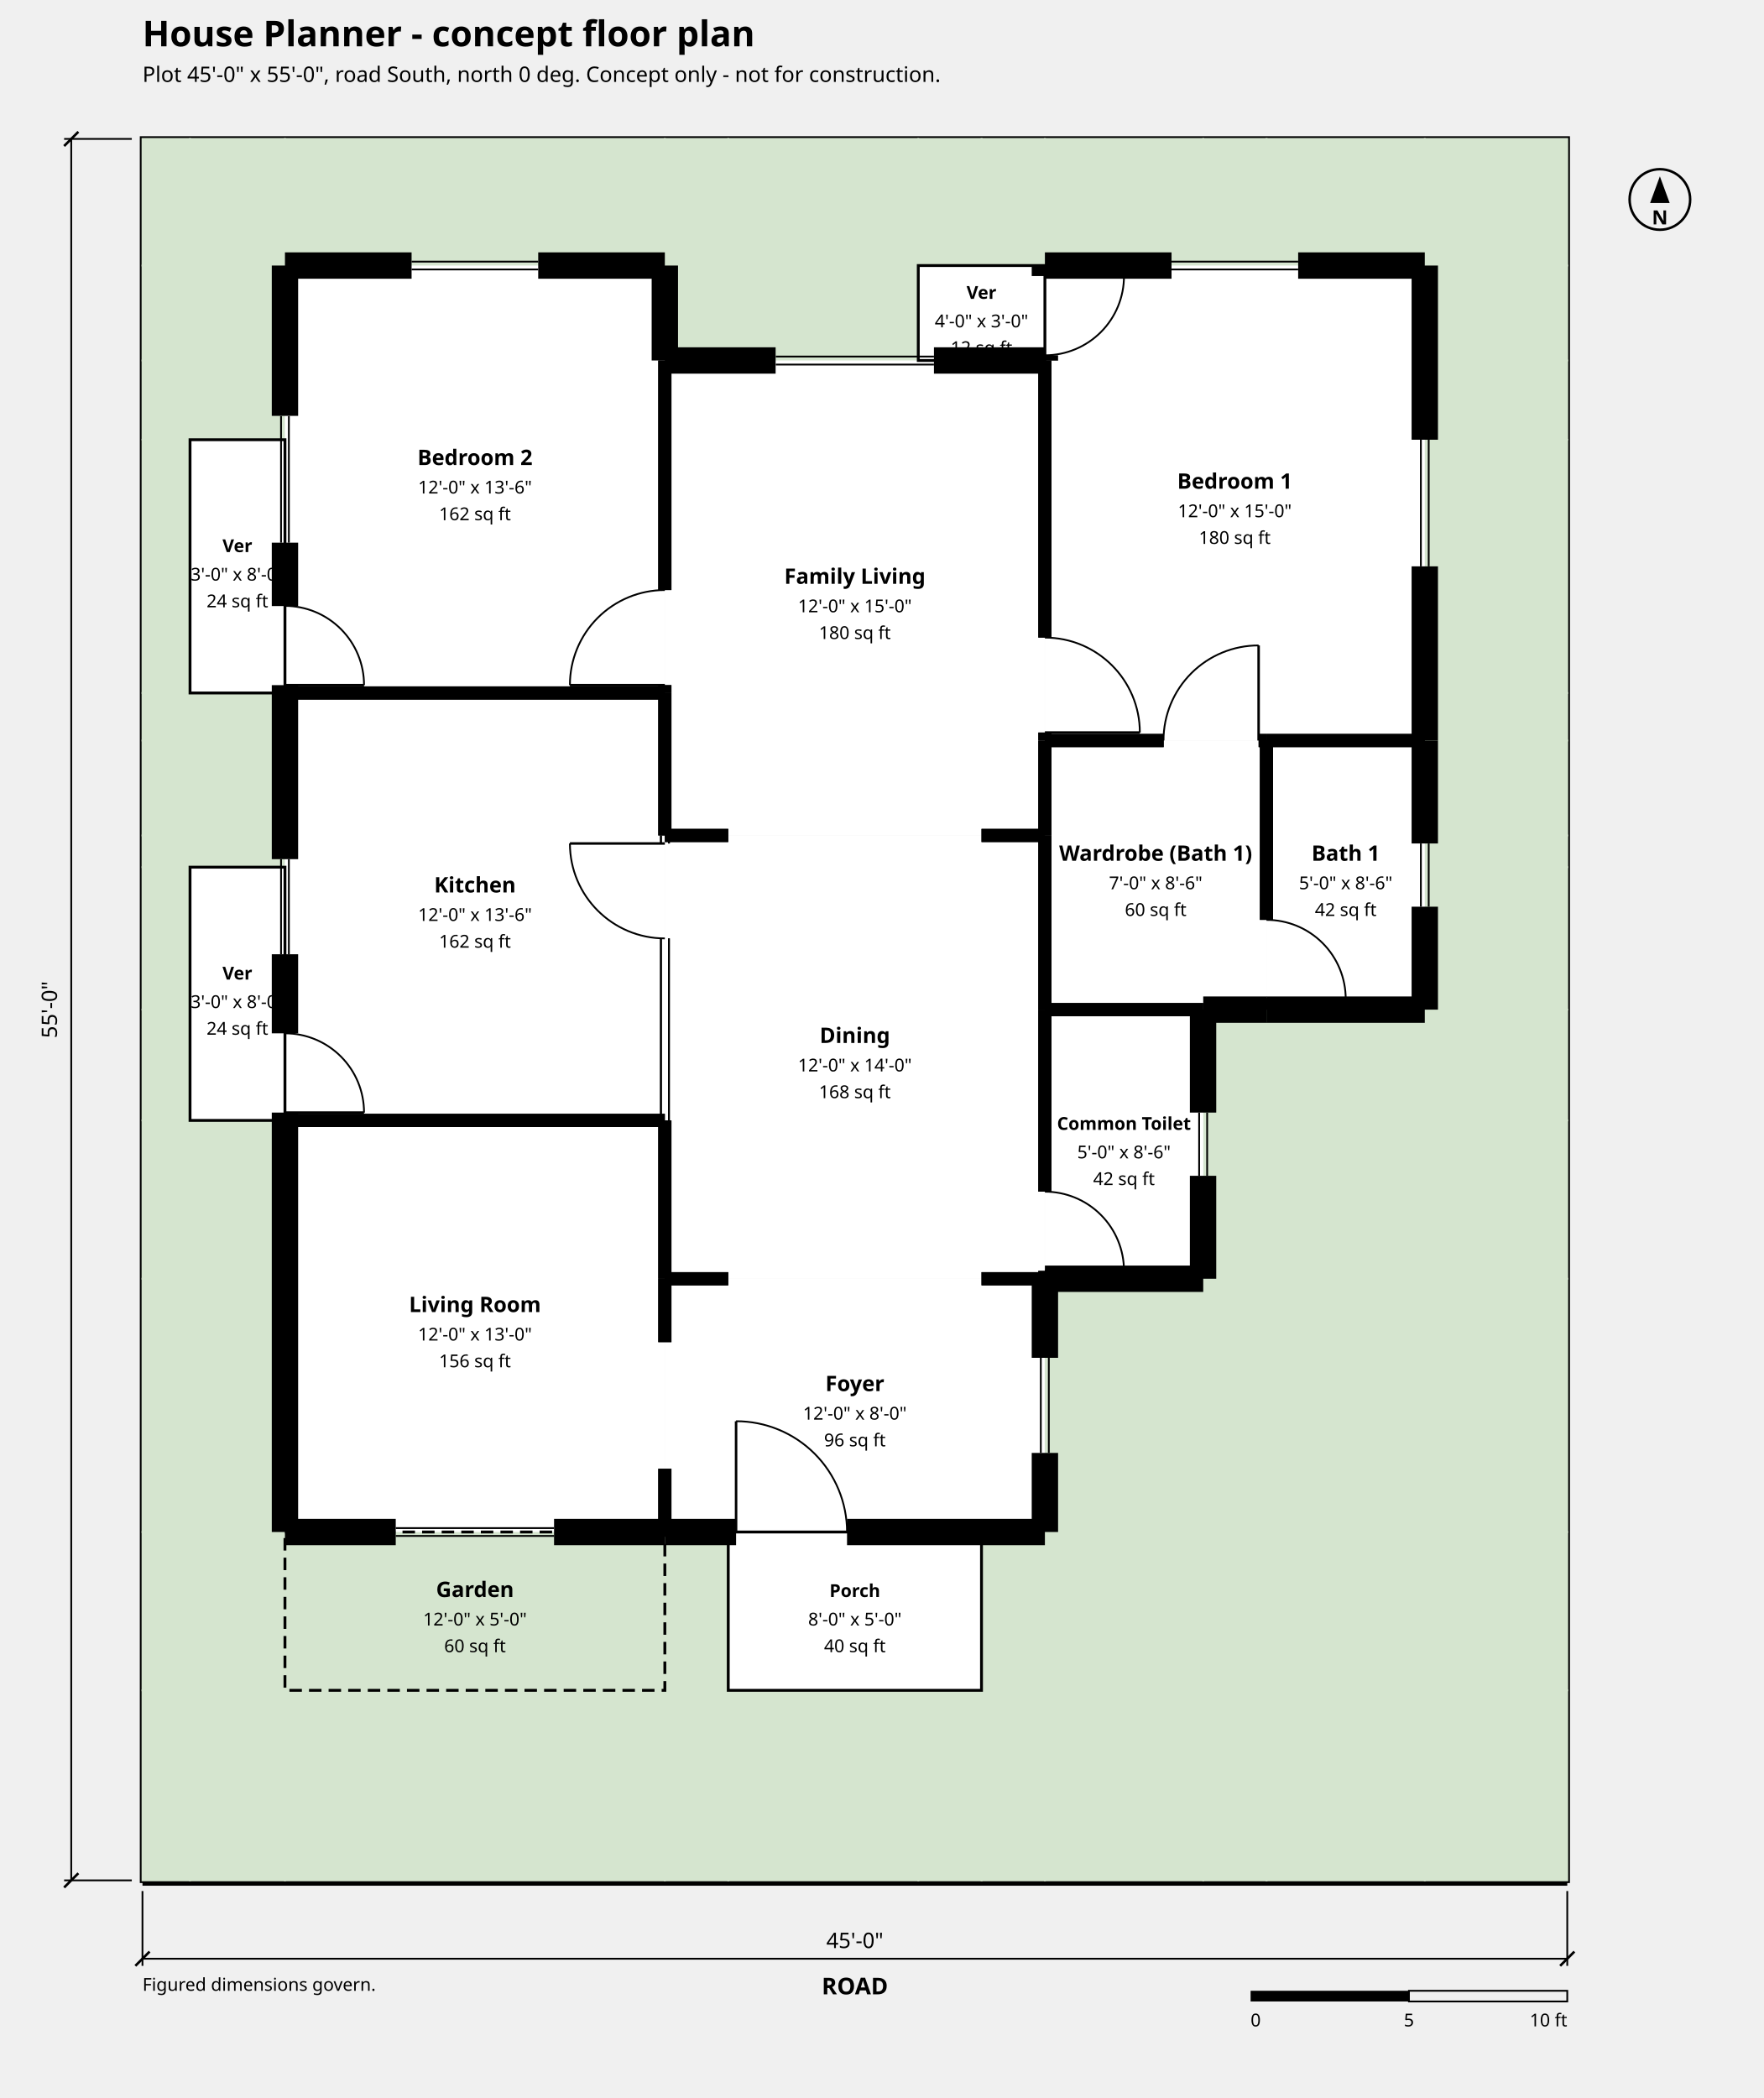
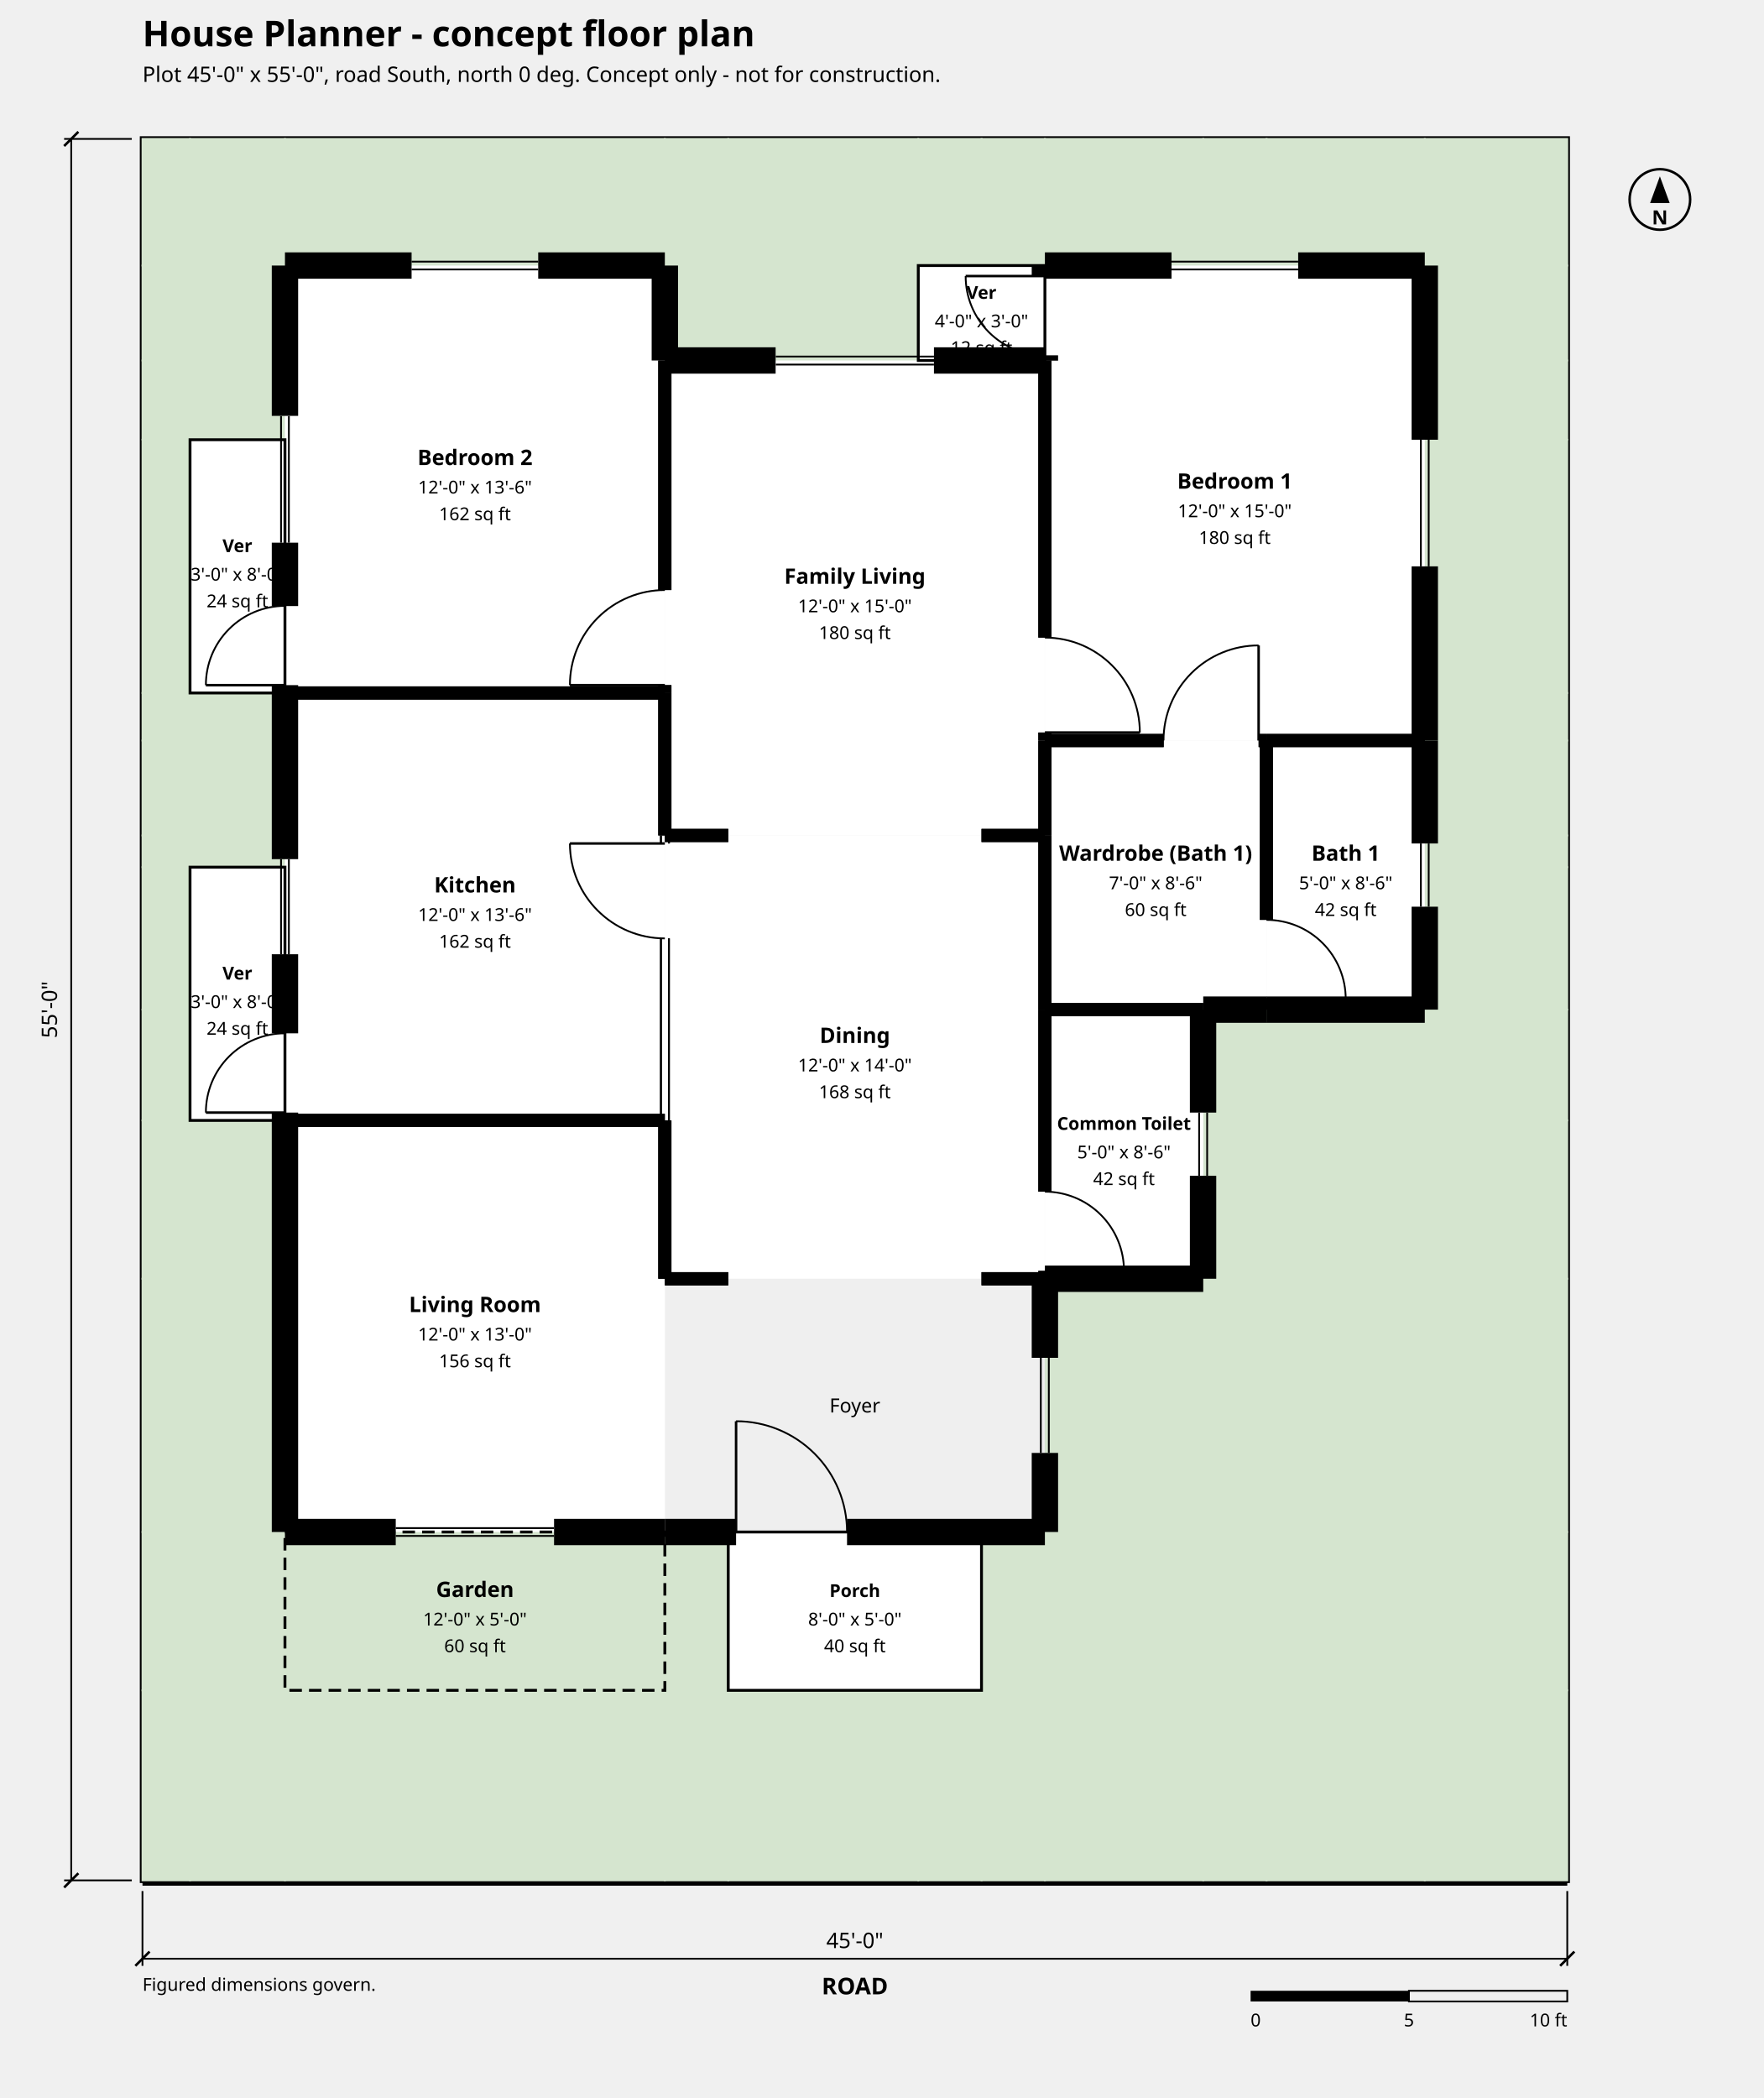
<svg xmlns="http://www.w3.org/2000/svg" viewBox="0 0 990 1178" style="width:100%;height:auto;max-width:960px;background:#fff" font-family="sans-serif">
  <text x="80" y="26" font-size="20" font-weight="bold">House Planner - concept floor plan</text>
  <text x="80" y="46" font-size="12">Plot 45'-0" x 55'-0", road South, north 0 deg. Concept only - not for construction.</text>
  <rect x="80.0" y="78.0" width="800.0" height="977.8" fill="none" stroke="#000" stroke-width="3" />
  <rect x="106.7" y="149.1" width="746.7" height="800.0" fill="none" stroke="#000" stroke-width="1.2" stroke-dasharray="7 4" />
  <text x="110.7" y="163.1" font-size="10">setback line</text>
  <line x1="80.0" y1="1055.8" x2="880.0" y2="1055.8" stroke="#000" stroke-width="6" />
  <text x="480.0" y="1119.8" font-size="13" font-weight="bold" text-anchor="middle">ROAD</text>
  <rect x="79.5" y="948.6" width="27.7" height="107.7" fill="#d5e5cf" stroke="none" />
  <rect x="79.5" y="859.7" width="27.7" height="89.9" fill="#d5e5cf" stroke="none" />
  <rect x="79.5" y="717.5" width="27.7" height="143.2" fill="#d5e5cf" stroke="none" />
  <rect x="79.5" y="628.6" width="27.7" height="89.9" fill="#d5e5cf" stroke="none" />
  <rect x="79.5" y="566.4" width="27.7" height="63.2" fill="#d5e5cf" stroke="none" />
  <rect x="79.5" y="486.4" width="27.7" height="81.0" fill="#d5e5cf" stroke="none" />
  <rect x="79.5" y="468.6" width="27.7" height="18.8" fill="#d5e5cf" stroke="none" />
  <rect x="79.5" y="415.3" width="27.7" height="54.3" fill="#d5e5cf" stroke="none" />
  <rect x="79.5" y="388.6" width="27.7" height="27.7" fill="#d5e5cf" stroke="none" />
  <rect x="79.5" y="246.4" width="27.7" height="143.2" fill="#d5e5cf" stroke="none" />
  <rect x="79.5" y="201.9" width="27.7" height="45.4" fill="#d5e5cf" stroke="none" />
  <rect x="79.5" y="148.6" width="27.7" height="54.3" fill="#d5e5cf" stroke="none" />
  <rect x="79.5" y="77.5" width="27.7" height="72.1" fill="#d5e5cf" stroke="none" />
  <rect x="106.2" y="948.6" width="54.3" height="107.7" fill="#d5e5cf" stroke="none" />
  <rect x="106.2" y="859.7" width="54.3" height="89.9" fill="#d5e5cf" stroke="none" />
  <rect x="106.2" y="717.5" width="54.3" height="143.2" fill="#d5e5cf" stroke="none" />
  <rect x="106.2" y="628.6" width="54.3" height="89.9" fill="#d5e5cf" stroke="none" />
  <rect x="106.2" y="468.6" width="54.3" height="18.8" fill="#d5e5cf" stroke="none" />
  <rect x="106.2" y="415.3" width="54.3" height="54.3" fill="#d5e5cf" stroke="none" />
  <rect x="106.2" y="388.6" width="54.3" height="27.7" fill="#d5e5cf" stroke="none" />
  <rect x="106.2" y="201.9" width="54.3" height="45.4" fill="#d5e5cf" stroke="none" />
  <rect x="106.2" y="148.6" width="54.3" height="54.3" fill="#d5e5cf" stroke="none" />
  <rect x="106.2" y="77.5" width="54.3" height="72.1" fill="#d5e5cf" stroke="none" />
  <rect x="159.5" y="948.6" width="214.3" height="107.7" fill="#d5e5cf" stroke="none" />
  <rect x="159.5" y="77.5" width="214.3" height="72.1" fill="#d5e5cf" stroke="none" />
  <rect x="372.8" y="948.6" width="36.6" height="107.7" fill="#d5e5cf" stroke="none" />
  <rect x="372.8" y="859.7" width="36.6" height="89.9" fill="#d5e5cf" stroke="none" />
  <rect x="372.8" y="148.6" width="36.6" height="54.3" fill="#d5e5cf" stroke="none" />
  <rect x="372.8" y="77.5" width="36.6" height="72.1" fill="#d5e5cf" stroke="none" />
  <rect x="408.4" y="948.6" width="107.7" height="107.7" fill="#d5e5cf" stroke="none" />
  <rect x="408.4" y="148.6" width="107.7" height="54.3" fill="#d5e5cf" stroke="none" />
  <rect x="408.4" y="77.5" width="107.7" height="72.1" fill="#d5e5cf" stroke="none" />
  <rect x="515.1" y="948.6" width="36.6" height="107.7" fill="#d5e5cf" stroke="none" />
  <rect x="515.1" y="77.5" width="36.6" height="72.1" fill="#d5e5cf" stroke="none" />
  <rect x="550.6" y="948.6" width="36.6" height="107.7" fill="#d5e5cf" stroke="none" />
  <rect x="550.6" y="859.7" width="36.6" height="89.9" fill="#d5e5cf" stroke="none" />
  <rect x="550.6" y="77.5" width="36.6" height="72.1" fill="#d5e5cf" stroke="none" />
  <rect x="586.2" y="948.6" width="89.9" height="107.7" fill="#d5e5cf" stroke="none" />
  <rect x="586.2" y="859.7" width="89.9" height="89.9" fill="#d5e5cf" stroke="none" />
  <rect x="586.2" y="717.5" width="89.9" height="143.2" fill="#d5e5cf" stroke="none" />
  <rect x="586.2" y="77.5" width="89.9" height="72.1" fill="#d5e5cf" stroke="none" />
  <rect x="675.1" y="948.6" width="36.6" height="107.7" fill="#d5e5cf" stroke="none" />
  <rect x="675.1" y="859.7" width="36.6" height="89.9" fill="#d5e5cf" stroke="none" />
  <rect x="675.1" y="717.5" width="36.6" height="143.2" fill="#d5e5cf" stroke="none" />
  <rect x="675.1" y="628.6" width="36.6" height="89.9" fill="#d5e5cf" stroke="none" />
  <rect x="675.1" y="566.4" width="36.6" height="63.2" fill="#d5e5cf" stroke="none" />
  <rect x="675.1" y="77.5" width="36.6" height="72.1" fill="#d5e5cf" stroke="none" />
  <rect x="710.6" y="948.6" width="89.9" height="107.7" fill="#d5e5cf" stroke="none" />
  <rect x="710.6" y="859.7" width="89.9" height="89.9" fill="#d5e5cf" stroke="none" />
  <rect x="710.6" y="717.5" width="89.9" height="143.2" fill="#d5e5cf" stroke="none" />
  <rect x="710.6" y="628.6" width="89.9" height="89.9" fill="#d5e5cf" stroke="none" />
  <rect x="710.6" y="566.4" width="89.9" height="63.2" fill="#d5e5cf" stroke="none" />
  <rect x="710.6" y="77.5" width="89.9" height="72.1" fill="#d5e5cf" stroke="none" />
  <rect x="799.5" y="948.6" width="81.0" height="107.7" fill="#d5e5cf" stroke="none" />
  <rect x="799.5" y="859.7" width="81.0" height="89.9" fill="#d5e5cf" stroke="none" />
  <rect x="799.5" y="717.5" width="81.0" height="143.2" fill="#d5e5cf" stroke="none" />
  <rect x="799.5" y="628.6" width="81.0" height="89.9" fill="#d5e5cf" stroke="none" />
  <rect x="799.5" y="566.4" width="81.0" height="63.2" fill="#d5e5cf" stroke="none" />
  <rect x="799.5" y="486.4" width="81.0" height="81.0" fill="#d5e5cf" stroke="none" />
  <rect x="799.5" y="468.6" width="81.0" height="18.8" fill="#d5e5cf" stroke="none" />
  <rect x="799.5" y="415.3" width="81.0" height="54.3" fill="#d5e5cf" stroke="none" />
  <rect x="799.5" y="388.6" width="81.0" height="27.7" fill="#d5e5cf" stroke="none" />
  <rect x="799.5" y="246.4" width="81.0" height="143.2" fill="#d5e5cf" stroke="none" />
  <rect x="799.5" y="201.9" width="81.0" height="45.4" fill="#d5e5cf" stroke="none" />
  <rect x="799.5" y="148.6" width="81.0" height="54.3" fill="#d5e5cf" stroke="none" />
  <rect x="799.5" y="77.5" width="81.0" height="72.1" fill="#d5e5cf" stroke="none" />
  <g>
-     <rect x="373.3" y="718.0" width="213.3" height="142.2" fill="#fff" stroke="none" />
-     <text x="480.0" y="781.1" font-size="12" font-weight="bold" text-anchor="middle">Foyer</text>
-     <text x="480.0" y="797.1" font-size="10" text-anchor="middle">12'-0" x 8'-0"</text>
-     <text x="480.0" y="812.1" font-size="10" text-anchor="middle">96 sq ft</text>
+     <rect x="373.3" y="718.0" width="213.3" height="142.2" fill="#efefef" stroke="none" />
+     <text x="480.0" y="793.1" font-size="11" text-anchor="middle">Foyer</text>
  </g>
  <g>
    <rect x="373.3" y="469.1" width="213.3" height="248.9" fill="#fff" stroke="none" />
    <text x="480.0" y="585.6" font-size="12" font-weight="bold" text-anchor="middle">Dining</text>
    <text x="480.0" y="601.6" font-size="10" text-anchor="middle">12'-0" x 14'-0"</text>
    <text x="480.0" y="616.6" font-size="10" text-anchor="middle">168 sq ft</text>
  </g>
  <g>
    <rect x="373.3" y="202.4" width="213.3" height="266.7" fill="#fff" stroke="none" />
    <text x="480.0" y="327.8" font-size="12" font-weight="bold" text-anchor="middle">Family Living</text>
    <text x="480.0" y="343.8" font-size="10" text-anchor="middle">12'-0" x 15'-0"</text>
    <text x="480.0" y="358.8" font-size="10" text-anchor="middle">180 sq ft</text>
  </g>
  <g>
    <rect x="160.0" y="149.1" width="213.3" height="240.0" fill="#fff" stroke="none" />
    <text x="266.7" y="261.1" font-size="12" font-weight="bold" text-anchor="middle">Bedroom 2</text>
    <text x="266.7" y="277.1" font-size="10" text-anchor="middle">12'-0" x 13'-6"</text>
    <text x="266.7" y="292.1" font-size="10" text-anchor="middle">162 sq ft</text>
  </g>
  <g>
    <rect x="160.0" y="389.1" width="213.3" height="240.0" fill="#fff" stroke="none" />
    <text x="266.7" y="501.1" font-size="12" font-weight="bold" text-anchor="middle">Kitchen</text>
    <text x="266.7" y="517.1" font-size="10" text-anchor="middle">12'-0" x 13'-6"</text>
    <text x="266.7" y="532.1" font-size="10" text-anchor="middle">162 sq ft</text>
  </g>
  <g>
    <rect x="160.0" y="629.1" width="213.3" height="231.1" fill="#fff" stroke="none" />
    <text x="266.7" y="736.7" font-size="12" font-weight="bold" text-anchor="middle">Living Room</text>
    <text x="266.7" y="752.7" font-size="10" text-anchor="middle">12'-0" x 13'-0"</text>
    <text x="266.7" y="767.7" font-size="10" text-anchor="middle">156 sq ft</text>
  </g>
  <g>
    <rect x="586.7" y="149.1" width="213.3" height="266.7" fill="#fff" stroke="none" />
    <text x="693.3" y="274.4" font-size="12" font-weight="bold" text-anchor="middle">Bedroom 1</text>
    <text x="693.3" y="290.4" font-size="10" text-anchor="middle">12'-0" x 15'-0"</text>
    <text x="693.3" y="305.4" font-size="10" text-anchor="middle">180 sq ft</text>
  </g>
  <g>
    <rect x="711.1" y="415.8" width="88.9" height="151.1" fill="#fff" stroke="none" />
    <text x="755.6" y="483.3" font-size="12" font-weight="bold" text-anchor="middle">Bath 1</text>
    <text x="755.6" y="499.3" font-size="10" text-anchor="middle">5'-0" x 8'-6"</text>
    <text x="755.6" y="514.3" font-size="10" text-anchor="middle">42 sq ft</text>
  </g>
  <g>
    <rect x="586.7" y="415.8" width="124.4" height="151.1" fill="#fff" stroke="none" />
    <text x="648.9" y="483.3" font-size="12" font-weight="bold" text-anchor="middle">Wardrobe (Bath 1)</text>
    <text x="648.9" y="499.3" font-size="10" text-anchor="middle">7'-0" x 8'-6"</text>
    <text x="648.9" y="514.3" font-size="10" text-anchor="middle">60 sq ft</text>
  </g>
  <g>
    <rect x="586.7" y="566.9" width="88.9" height="151.1" fill="#fff" stroke="none" />
    <text x="631.1" y="634.4" font-size="10" font-weight="bold" text-anchor="middle">Common Toilet</text>
    <text x="631.1" y="650.4" font-size="10" text-anchor="middle">5'-0" x 8'-6"</text>
    <text x="631.1" y="665.4" font-size="10" text-anchor="middle">42 sq ft</text>
  </g>
  <g>
    <rect x="160.0" y="860.2" width="213.3" height="88.9" fill="#d5e5cf" stroke="#000" stroke-width="1.6" stroke-dasharray="7 4" />
    <text x="266.7" y="896.7" font-size="12" font-weight="bold" text-anchor="middle">Garden</text>
    <text x="266.7" y="912.7" font-size="10" text-anchor="middle">12'-0" x 5'-0"</text>
    <text x="266.7" y="927.7" font-size="10" text-anchor="middle">60 sq ft</text>
  </g>
  <g>
    <rect x="408.9" y="860.2" width="142.2" height="88.9" fill="#fff" stroke="#000" stroke-width="1.6" />
    <text x="480.0" y="896.7" font-size="10" font-weight="bold" text-anchor="middle">Porch</text>
    <text x="480.0" y="912.7" font-size="10" text-anchor="middle">8'-0" x 5'-0"</text>
    <text x="480.0" y="927.7" font-size="10" text-anchor="middle">40 sq ft</text>
  </g>
  <g>
    <rect x="106.7" y="246.9" width="53.3" height="142.2" fill="#fff" stroke="#000" stroke-width="1.6" />
    <text x="133.3" y="310.0" font-size="10" font-weight="bold" text-anchor="middle">Ver</text>
    <text x="133.3" y="326.0" font-size="10" text-anchor="middle">3'-0" x 8'-0"</text>
    <text x="133.3" y="341.0" font-size="10" text-anchor="middle">24 sq ft</text>
  </g>
  <g>
    <rect x="515.6" y="149.1" width="71.1" height="53.3" fill="#fff" stroke="#000" stroke-width="1.6" />
    <text x="551.1" y="167.8" font-size="10" font-weight="bold" text-anchor="middle">Ver</text>
    <text x="551.1" y="183.8" font-size="10" text-anchor="middle">4'-0" x 3'-0"</text>
    <text x="551.1" y="198.8" font-size="10" text-anchor="middle">12 sq ft</text>
  </g>
  <g>
    <rect x="106.7" y="486.9" width="53.3" height="142.2" fill="#fff" stroke="#000" stroke-width="1.6" />
    <text x="133.3" y="550.0" font-size="10" font-weight="bold" text-anchor="middle">Ver</text>
    <text x="133.3" y="566.0" font-size="10" text-anchor="middle">3'-0" x 8'-0"</text>
    <text x="133.3" y="581.0" font-size="10" text-anchor="middle">24 sq ft</text>
  </g>
  <rect x="373.3" y="714.3" width="35.6" height="7.4" fill="#000" stroke="none" />
  <rect x="551.1" y="714.3" width="35.6" height="7.4" fill="#000" stroke="none" />
  <rect x="373.3" y="852.8" width="40.0" height="14.8" fill="#000" stroke="none" />
  <rect x="475.6" y="852.8" width="111.1" height="14.8" fill="#000" stroke="none" />
  <rect x="579.3" y="815.8" width="14.8" height="44.4" fill="#000" stroke="none" />
  <rect x="579.3" y="718.0" width="14.8" height="44.4" fill="#000" stroke="none" />
-   <rect x="369.6" y="824.7" width="7.4" height="35.6" fill="#000" stroke="none" />
-   <rect x="369.6" y="718.0" width="7.4" height="35.6" fill="#000" stroke="none" />
  <rect x="373.3" y="465.4" width="35.6" height="7.4" fill="#000" stroke="none" />
  <rect x="551.1" y="465.4" width="35.6" height="7.4" fill="#000" stroke="none" />
  <rect x="373.3" y="714.3" width="35.6" height="7.4" fill="#000" stroke="none" />
  <rect x="551.1" y="714.3" width="35.6" height="7.4" fill="#000" stroke="none" />
  <rect x="583.0" y="469.1" width="7.4" height="97.8" fill="#000" stroke="none" />
  <rect x="583.0" y="713.6" width="7.4" height="4.4" fill="#000" stroke="none" />
  <rect x="583.0" y="566.9" width="7.4" height="102.2" fill="#000" stroke="none" />
  <rect x="369.6" y="629.1" width="7.4" height="88.9" fill="#000" stroke="none" />
  <line x1="375.6" y1="629.1" x2="375.6" y2="526.9" stroke="#000" stroke-width="1" />
  <line x1="371.1" y1="629.1" x2="371.1" y2="526.9" stroke="#000" stroke-width="1" />
  <line x1="375.6" y1="473.6" x2="375.6" y2="469.1" stroke="#000" stroke-width="1" />
  <line x1="371.1" y1="473.6" x2="371.1" y2="469.1" stroke="#000" stroke-width="1" />
  <rect x="373.3" y="195.0" width="62.2" height="14.8" fill="#000" stroke="none" />
  <rect x="524.4" y="195.0" width="62.2" height="14.8" fill="#000" stroke="none" />
  <rect x="373.3" y="465.4" width="35.6" height="7.4" fill="#000" stroke="none" />
  <rect x="551.1" y="465.4" width="35.6" height="7.4" fill="#000" stroke="none" />
  <rect x="583.0" y="411.3" width="7.4" height="4.4" fill="#000" stroke="none" />
  <rect x="583.0" y="202.4" width="7.4" height="155.6" fill="#000" stroke="none" />
  <rect x="583.0" y="415.8" width="7.4" height="53.3" fill="#000" stroke="none" />
  <rect x="369.6" y="384.7" width="7.4" height="4.4" fill="#000" stroke="none" />
  <rect x="369.6" y="202.4" width="7.4" height="128.9" fill="#000" stroke="none" />
  <rect x="369.6" y="389.1" width="7.4" height="80.0" fill="#000" stroke="none" />
  <rect x="160.0" y="141.7" width="71.1" height="14.8" fill="#000" stroke="none" />
  <rect x="302.2" y="141.7" width="71.1" height="14.8" fill="#000" stroke="none" />
  <rect x="160.0" y="385.4" width="213.3" height="7.4" fill="#000" stroke="none" />
  <rect x="365.9" y="149.1" width="14.8" height="53.3" fill="#000" stroke="none" />
  <rect x="369.6" y="384.7" width="7.4" height="4.4" fill="#000" stroke="none" />
  <rect x="369.6" y="202.4" width="7.4" height="128.9" fill="#000" stroke="none" />
  <rect x="152.6" y="384.7" width="14.8" height="4.4" fill="#000" stroke="none" />
  <rect x="152.6" y="304.7" width="14.8" height="35.6" fill="#000" stroke="none" />
  <rect x="152.6" y="149.1" width="14.8" height="84.4" fill="#000" stroke="none" />
  <rect x="160.0" y="385.4" width="213.3" height="7.4" fill="#000" stroke="none" />
  <rect x="160.0" y="625.4" width="213.3" height="7.4" fill="#000" stroke="none" />
  <rect x="369.6" y="389.1" width="7.4" height="80.0" fill="#000" stroke="none" />
  <line x1="375.6" y1="629.1" x2="375.6" y2="526.9" stroke="#000" stroke-width="1" />
  <line x1="371.1" y1="629.1" x2="371.1" y2="526.9" stroke="#000" stroke-width="1" />
  <line x1="375.6" y1="473.6" x2="375.6" y2="469.1" stroke="#000" stroke-width="1" />
  <line x1="371.1" y1="473.6" x2="371.1" y2="469.1" stroke="#000" stroke-width="1" />
  <rect x="152.6" y="624.7" width="14.8" height="4.4" fill="#000" stroke="none" />
  <rect x="152.6" y="535.8" width="14.8" height="44.4" fill="#000" stroke="none" />
  <rect x="152.6" y="389.1" width="14.8" height="93.3" fill="#000" stroke="none" />
  <rect x="160.0" y="625.4" width="213.3" height="7.4" fill="#000" stroke="none" />
  <rect x="160.0" y="852.8" width="62.2" height="14.8" fill="#000" stroke="none" />
  <rect x="311.1" y="852.8" width="62.2" height="14.8" fill="#000" stroke="none" />
  <rect x="369.6" y="629.1" width="7.4" height="88.9" fill="#000" stroke="none" />
-   <rect x="369.6" y="824.7" width="7.4" height="35.6" fill="#000" stroke="none" />
-   <rect x="369.6" y="718.0" width="7.4" height="35.6" fill="#000" stroke="none" />
  <rect x="152.6" y="629.1" width="14.8" height="231.1" fill="#000" stroke="none" />
  <rect x="586.7" y="141.7" width="71.1" height="14.8" fill="#000" stroke="none" />
  <rect x="728.9" y="141.7" width="71.1" height="14.8" fill="#000" stroke="none" />
  <rect x="711.1" y="412.1" width="88.9" height="7.4" fill="#000" stroke="none" />
  <rect x="586.7" y="412.1" width="66.7" height="7.4" fill="#000" stroke="none" />
  <rect x="706.7" y="412.1" width="4.4" height="7.4" fill="#000" stroke="none" />
  <rect x="792.6" y="318.0" width="14.8" height="97.8" fill="#000" stroke="none" />
  <rect x="792.6" y="149.1" width="14.8" height="97.8" fill="#000" stroke="none" />
  <rect x="579.3" y="199.5" width="14.8" height="3.0" fill="#000" stroke="none" />
  <rect x="579.3" y="149.1" width="14.8" height="5.9" fill="#000" stroke="none" />
  <rect x="583.0" y="411.3" width="7.4" height="4.4" fill="#000" stroke="none" />
  <rect x="583.0" y="202.4" width="7.4" height="155.6" fill="#000" stroke="none" />
  <rect x="711.1" y="412.1" width="88.9" height="7.4" fill="#000" stroke="none" />
  <rect x="711.1" y="559.5" width="88.9" height="14.8" fill="#000" stroke="none" />
  <rect x="792.6" y="509.1" width="14.8" height="57.8" fill="#000" stroke="none" />
  <rect x="792.6" y="415.8" width="14.8" height="57.8" fill="#000" stroke="none" />
  <rect x="707.4" y="561.0" width="7.4" height="5.9" fill="#000" stroke="none" />
  <rect x="707.4" y="415.8" width="7.4" height="100.7" fill="#000" stroke="none" />
  <rect x="586.7" y="412.1" width="66.7" height="7.4" fill="#000" stroke="none" />
  <rect x="706.7" y="412.1" width="4.4" height="7.4" fill="#000" stroke="none" />
  <rect x="675.6" y="559.5" width="35.6" height="14.8" fill="#000" stroke="none" />
  <rect x="586.7" y="563.2" width="88.9" height="7.4" fill="#000" stroke="none" />
  <rect x="707.4" y="561.0" width="7.4" height="5.9" fill="#000" stroke="none" />
  <rect x="707.4" y="415.8" width="7.4" height="100.7" fill="#000" stroke="none" />
  <rect x="583.0" y="469.1" width="7.4" height="97.8" fill="#000" stroke="none" />
  <rect x="583.0" y="415.8" width="7.4" height="53.3" fill="#000" stroke="none" />
  <rect x="586.7" y="563.2" width="88.9" height="7.4" fill="#000" stroke="none" />
  <rect x="586.7" y="710.6" width="88.9" height="14.8" fill="#000" stroke="none" />
  <rect x="668.1" y="660.2" width="14.8" height="57.8" fill="#000" stroke="none" />
  <rect x="668.1" y="566.9" width="14.8" height="57.8" fill="#000" stroke="none" />
  <rect x="583.0" y="713.6" width="7.4" height="4.4" fill="#000" stroke="none" />
  <rect x="583.0" y="566.9" width="7.4" height="102.2" fill="#000" stroke="none" />
  <line x1="413.3" y1="860.2" x2="413.3" y2="798.0" stroke="#000" stroke-width="1.4" />
  <path d="M 413.3 798.0 A 62.2 62.2 0 0 1 475.6 860.2" fill="none" stroke="#000" stroke-width="1" />
  <line x1="373.3" y1="384.7" x2="320.0" y2="384.7" stroke="#000" stroke-width="1.4" />
  <path d="M 320.0 384.7 A 53.3 53.3 0 0 1 373.3 331.3" fill="none" stroke="#000" stroke-width="1" />
  <line x1="586.7" y1="411.3" x2="640.0" y2="411.3" stroke="#000" stroke-width="1.4" />
  <path d="M 640.0 411.3 A 53.3 53.3 0 0 0 586.7 358.0" fill="none" stroke="#000" stroke-width="1" />
  <line x1="373.3" y1="473.6" x2="320.0" y2="473.6" stroke="#000" stroke-width="1.4" />
  <path d="M 320.0 473.6 A 53.3 53.3 0 0 0 373.3 526.9" fill="none" stroke="#000" stroke-width="1" />
-   <line x1="160.0" y1="624.7" x2="204.4" y2="624.7" stroke="#000" stroke-width="1.4" />
-   <path d="M 204.4 624.7 A 44.4 44.4 0 0 0 160.0 580.2" fill="none" stroke="#000" stroke-width="1" />
+   <line x1="160.0" y1="624.7" x2="115.6" y2="624.7" stroke="#000" stroke-width="1.4" />
+   <path d="M 115.6 624.7 A 44.4 44.4 0 0 1 160.0 580.2" fill="none" stroke="#000" stroke-width="1" />
  <line x1="706.7" y1="415.8" x2="706.7" y2="362.4" stroke="#000" stroke-width="1.4" />
  <path d="M 706.7 362.4 A 53.3 53.3 0 0 0 653.3 415.8" fill="none" stroke="#000" stroke-width="1" />
  <line x1="711.1" y1="561.0" x2="755.6" y2="561.0" stroke="#000" stroke-width="1.4" />
  <path d="M 755.6 561.0 A 44.4 44.4 0 0 0 711.1 516.5" fill="none" stroke="#000" stroke-width="1" />
  <line x1="586.7" y1="713.6" x2="631.1" y2="713.6" stroke="#000" stroke-width="1.4" />
  <path d="M 631.1 713.6 A 44.4 44.4 0 0 0 586.7 669.1" fill="none" stroke="#000" stroke-width="1" />
-   <line x1="160.0" y1="384.7" x2="204.4" y2="384.7" stroke="#000" stroke-width="1.4" />
-   <path d="M 204.4 384.7 A 44.4 44.4 0 0 0 160.0 340.2" fill="none" stroke="#000" stroke-width="1" />
-   <line x1="586.7" y1="155.0" x2="631.1" y2="155.0" stroke="#000" stroke-width="1.4" />
-   <path d="M 631.1 155.0 A 44.4 44.4 0 0 1 586.7 199.5" fill="none" stroke="#000" stroke-width="1" />
+   <line x1="160.0" y1="384.7" x2="115.6" y2="384.7" stroke="#000" stroke-width="1.4" />
+   <path d="M 115.6 384.7 A 44.4 44.4 0 0 1 160.0 340.2" fill="none" stroke="#000" stroke-width="1" />
+   <line x1="586.7" y1="155.0" x2="542.2" y2="155.0" stroke="#000" stroke-width="1.4" />
+   <path d="M 542.2 155.0 A 44.4 44.4 0 0 0 586.7 199.5" fill="none" stroke="#000" stroke-width="1" />
  <line x1="231.1" y1="151.3" x2="302.2" y2="151.3" stroke="#000" stroke-width="1" />
  <line x1="231.1" y1="146.9" x2="302.2" y2="146.9" stroke="#000" stroke-width="1" />
  <line x1="162.2" y1="304.7" x2="162.2" y2="233.6" stroke="#000" stroke-width="1" />
  <line x1="157.8" y1="304.7" x2="157.8" y2="233.6" stroke="#000" stroke-width="1" />
  <line x1="802.2" y1="318.0" x2="802.2" y2="246.9" stroke="#000" stroke-width="1" />
  <line x1="797.8" y1="318.0" x2="797.8" y2="246.9" stroke="#000" stroke-width="1" />
  <line x1="657.8" y1="151.3" x2="728.9" y2="151.3" stroke="#000" stroke-width="1" />
  <line x1="657.8" y1="146.9" x2="728.9" y2="146.9" stroke="#000" stroke-width="1" />
  <line x1="222.2" y1="862.4" x2="311.1" y2="862.4" stroke="#000" stroke-width="1" />
  <line x1="222.2" y1="858.0" x2="311.1" y2="858.0" stroke="#000" stroke-width="1" />
  <line x1="435.6" y1="204.7" x2="524.4" y2="204.7" stroke="#000" stroke-width="1" />
  <line x1="435.6" y1="200.2" x2="524.4" y2="200.2" stroke="#000" stroke-width="1" />
  <line x1="588.9" y1="815.8" x2="588.9" y2="762.4" stroke="#000" stroke-width="1" />
  <line x1="584.4" y1="815.8" x2="584.4" y2="762.4" stroke="#000" stroke-width="1" />
  <line x1="162.2" y1="535.8" x2="162.2" y2="482.4" stroke="#000" stroke-width="1" />
  <line x1="157.8" y1="535.8" x2="157.8" y2="482.4" stroke="#000" stroke-width="1" />
  <line x1="802.2" y1="509.1" x2="802.2" y2="473.6" stroke="#000" stroke-width="1" />
  <line x1="797.8" y1="509.1" x2="797.8" y2="473.6" stroke="#000" stroke-width="1" />
  <line x1="677.8" y1="660.2" x2="677.8" y2="624.7" stroke="#000" stroke-width="1" />
  <line x1="673.3" y1="660.2" x2="673.3" y2="624.7" stroke="#000" stroke-width="1" />
  <line x1="80.0" y1="1061.8" x2="80.0" y2="1103.8" stroke="#000" stroke-width="1" />
  <line x1="880.0" y1="1061.8" x2="880.0" y2="1103.8" stroke="#000" stroke-width="1" />
  <line x1="80.0" y1="1099.8" x2="880.0" y2="1099.8" stroke="#000" stroke-width="1" />
  <line x1="76.0" y1="1103.8" x2="84.0" y2="1095.8" stroke="#000" stroke-width="1.4" />
  <line x1="876.0" y1="1103.8" x2="884.0" y2="1095.8" stroke="#000" stroke-width="1.4" />
  <text x="480.0" y="1093.8" font-size="12" text-anchor="middle">45'-0"</text>
  <line x1="74.0" y1="1055.8" x2="36.0" y2="1055.8" stroke="#000" stroke-width="1" />
  <line x1="74.0" y1="78.0" x2="36.0" y2="78.0" stroke="#000" stroke-width="1" />
  <line x1="40.0" y1="1055.8" x2="40.0" y2="78.0" stroke="#000" stroke-width="1" />
  <line x1="36.0" y1="1059.8" x2="44.0" y2="1051.8" stroke="#000" stroke-width="1.4" />
  <line x1="36.0" y1="82.0" x2="44.0" y2="74.0" stroke="#000" stroke-width="1.4" />
  <text x="32.0" y="566.9" font-size="12" text-anchor="middle" transform="rotate(-90 32.0 566.9)">55'-0"</text>
  <g>
    <circle cx="932.0" cy="112.0" r="17" fill="none" stroke="#000" stroke-width="1.4" />
    <polygon points="932.0,99.0 926.5,114.0 937.5,114.0" fill="#000" />
    <text x="932.0" y="126.0" font-size="11" font-weight="bold" text-anchor="middle">N</text>
  </g>
  <g>
    <rect x="702.2" y="1117.8" width="88.9" height="6" fill="#000" />
    <rect x="791.1" y="1117.8" width="88.9" height="6" fill="none" stroke="#000" stroke-width="1" />
    <text x="702.2" y="1137.8" font-size="10">0</text>
    <text x="791.1" y="1137.8" font-size="10" text-anchor="middle">5</text>
    <text x="880.0" y="1137.8" font-size="10" text-anchor="end">10 ft</text>
  </g>
  <text x="80.0" y="1117.8" font-size="10">Figured dimensions govern.</text>
</svg>
